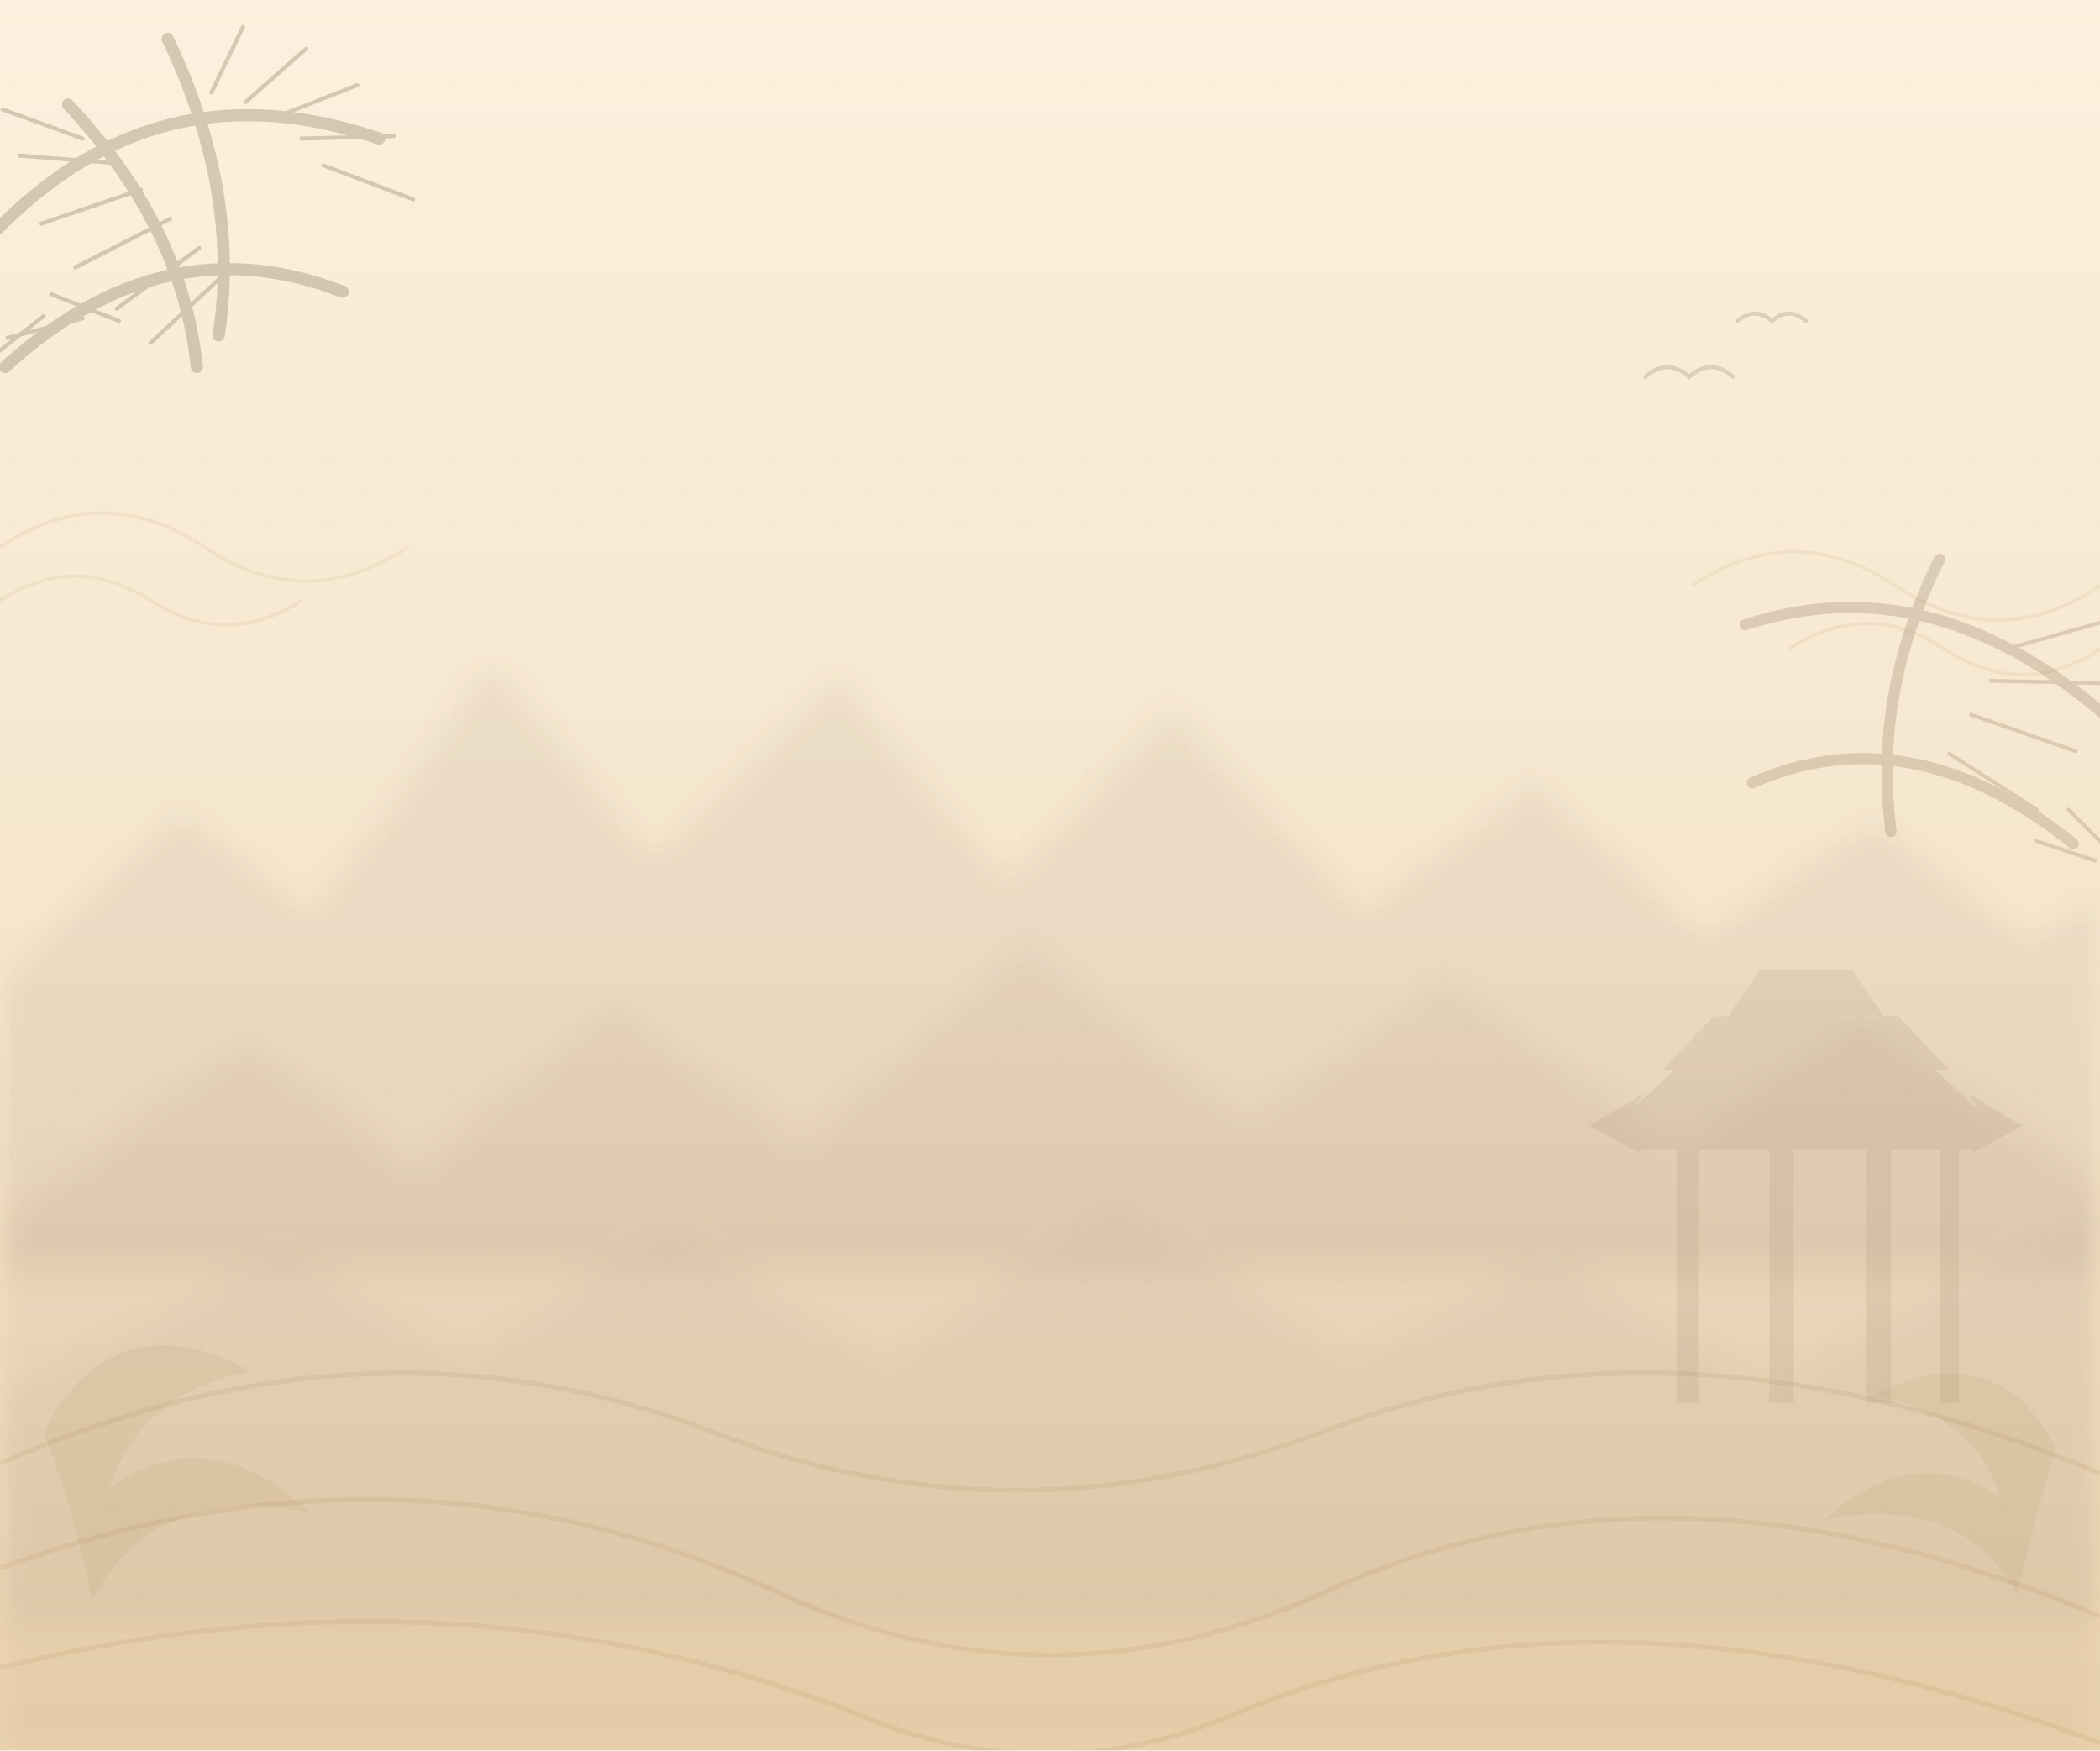
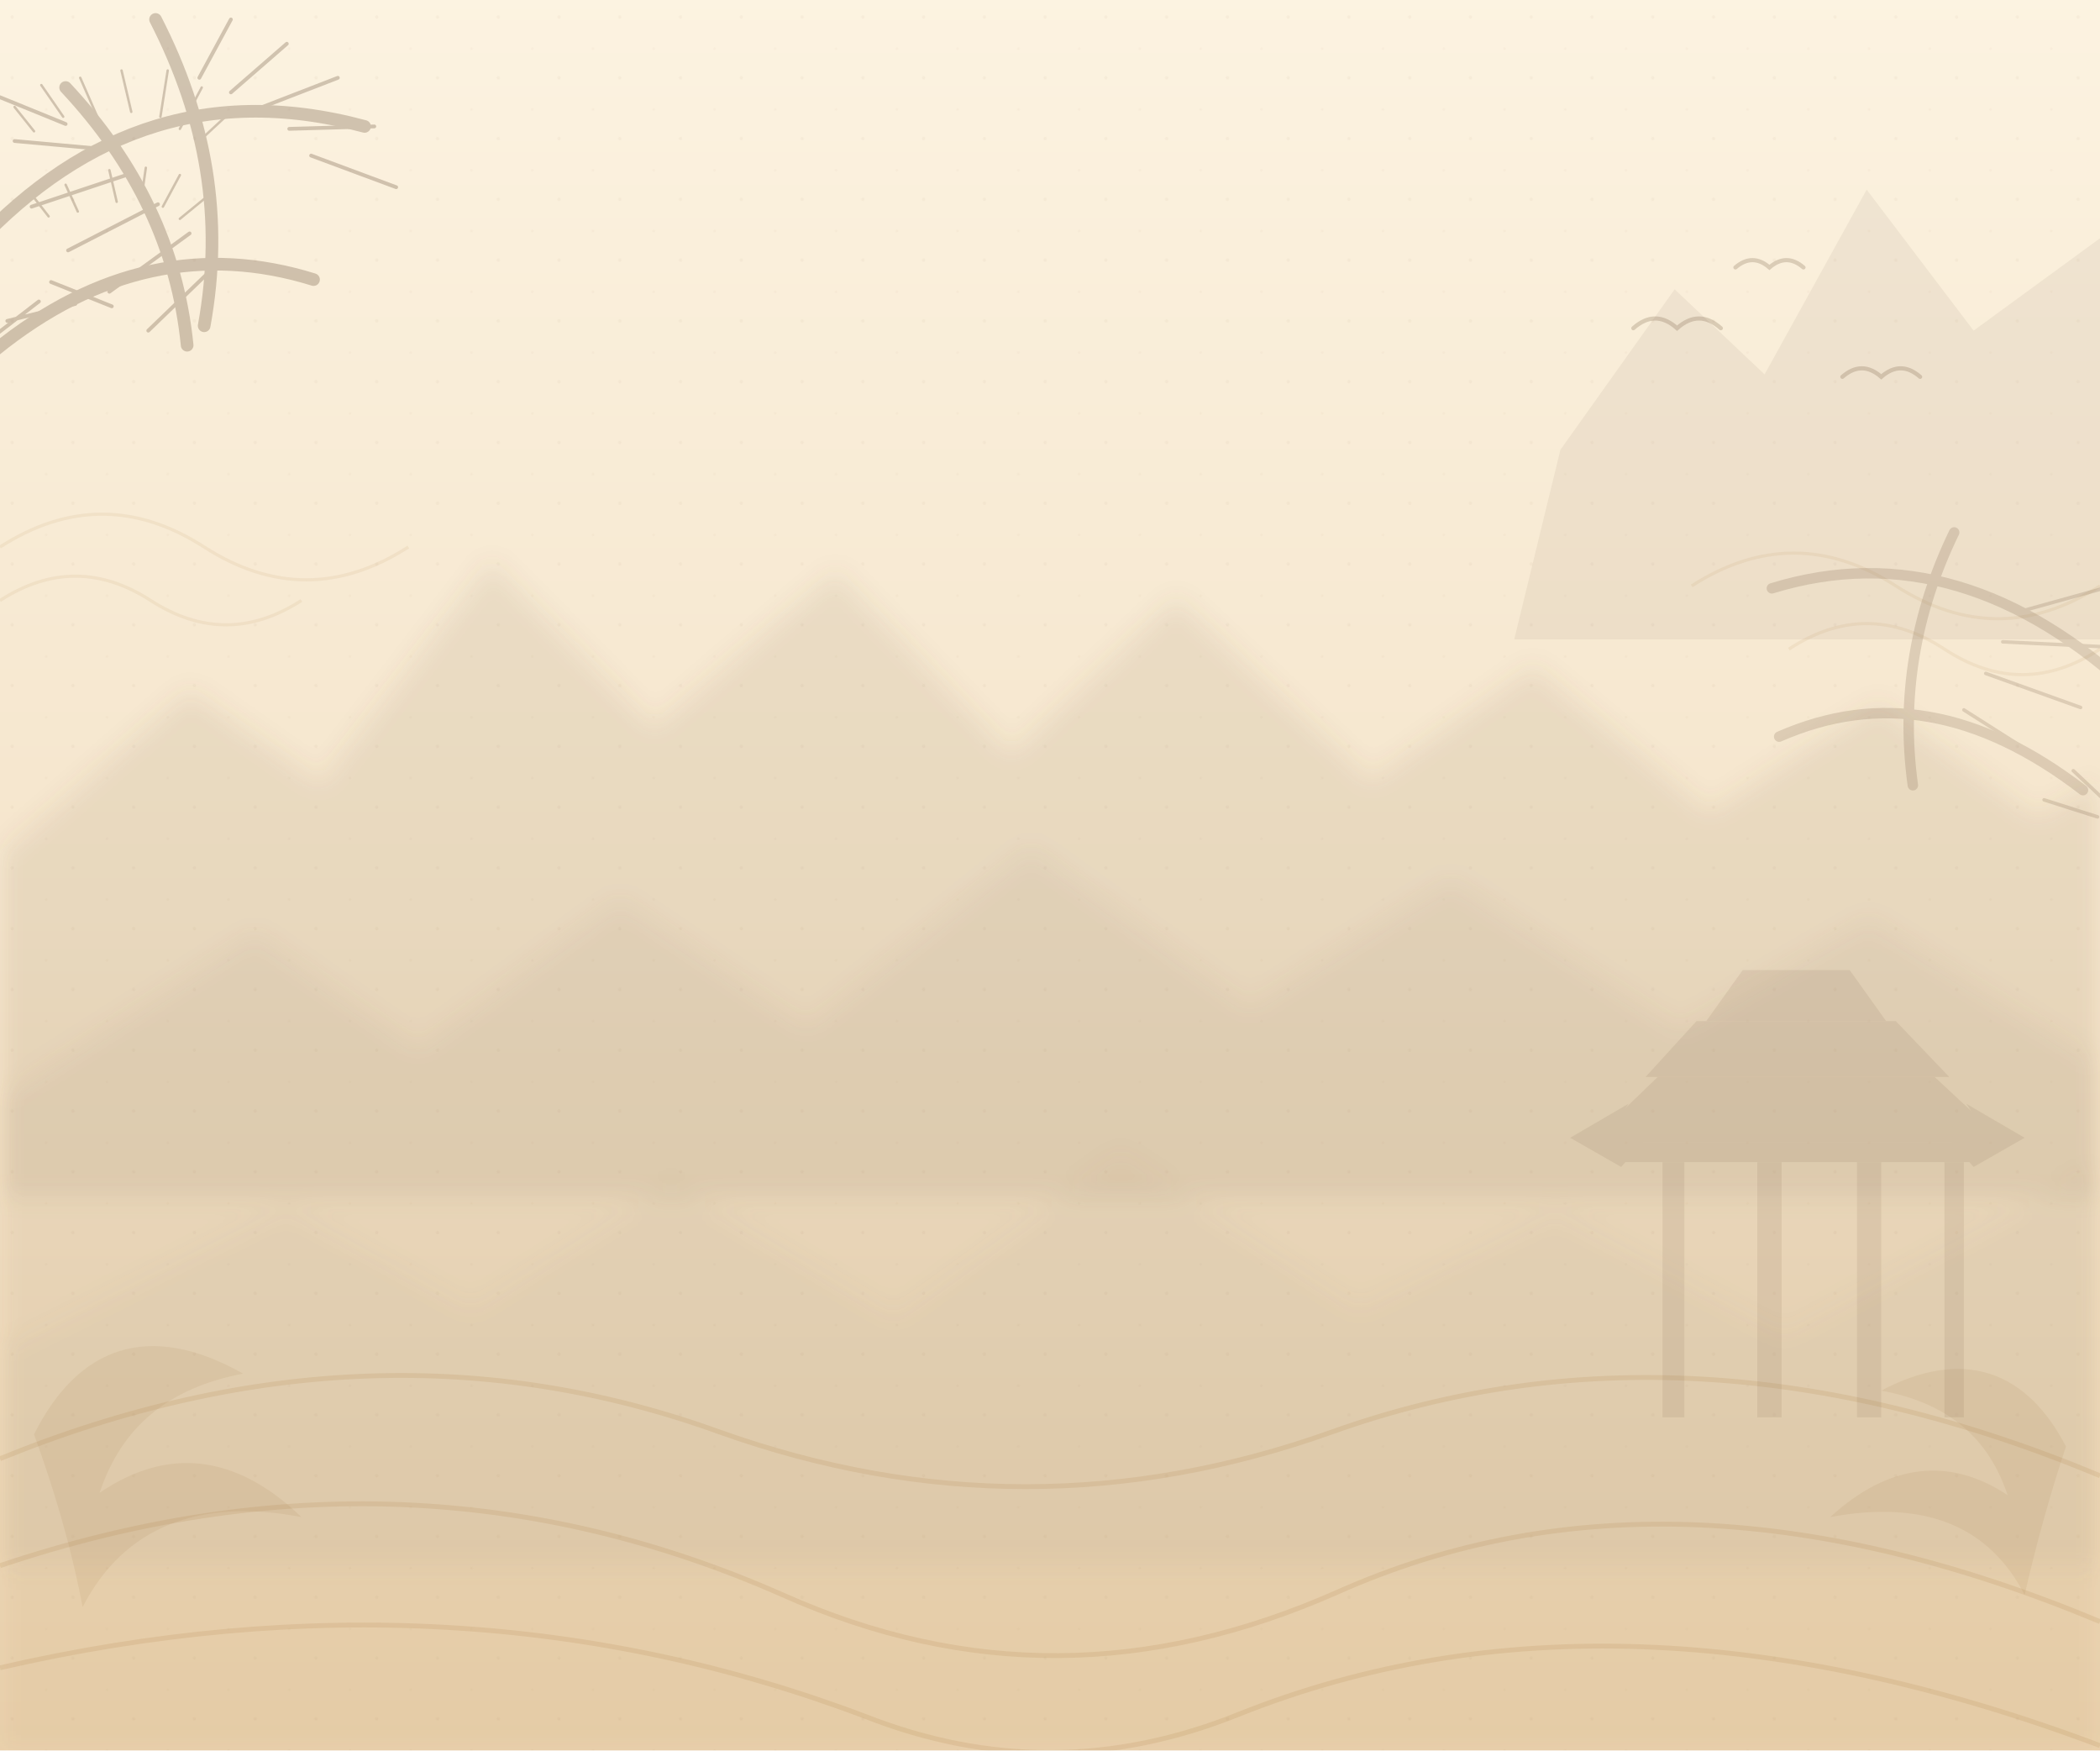
<svg xmlns="http://www.w3.org/2000/svg" viewBox="0 0 864 720" preserveAspectRatio="xMidYMid slice">
  <defs>
    <linearGradient id="paper" x1="0" y1="0" x2="0" y2="1">
-       <stop stop-color="#fbf1de" />
-       <stop offset=".55" stop-color="#f5e5cc" />
-       <stop offset="1" stop-color="#ead1ad" />
+       <stop stop-color="#fcf3e1" />
+       <stop offset=".52" stop-color="#f5e5cc" />
+       <stop offset="1" stop-color="#ead0aa" />
    </linearGradient>
    <filter id="blur">
-       <feGaussianBlur stdDeviation="5.6" />
+       <feGaussianBlur stdDeviation="5" />
    </filter>
-     <pattern id="grain" width="26" height="26" patternUnits="userSpaceOnUse">
-       <circle cx="5" cy="7" r=".7" fill="#83592f" opacity=".035" />
-       <circle cx="20" cy="21" r=".55" fill="#83592f" opacity=".026" />
+     <pattern id="grain" width="25" height="25" patternUnits="userSpaceOnUse">
+       <circle cx="5" cy="7" r=".7" fill="#82572e" opacity=".04" />
+       <circle cx="19" cy="20" r=".55" fill="#82572e" opacity=".028" />
    </pattern>
  </defs>
  <rect width="864" height="720" fill="url(#paper)" />
  <rect width="864" height="720" fill="url(#grain)" />
-   <g fill="#81705a" filter="url(#blur)">
-     <path opacity=".10" d="M0 405L74 333l54 43 74-103 67 79 76-73 69 83 68-70 79 83 70-54 70 65 70-49 63 51 104-64v200H0z" />
-     <path opacity=".075" d="M0 501l102-73 69 53 82-68 77 58 92-82 91 72 82-58 94 67 77-50 98 66 100-52v234H0z" />
-     <path opacity=".055" d="M0 576l116-62 76 46 82-57 91 60 93-72 98 70 80-44 94 55 134-79v227H0z" />
+   <g fill="#806d55" filter="url(#blur)">
+     <path opacity=".11" d="M0 352L78 284l54 38 70-91 67 68 75-64 72 75 68-64 80 75 67-47 72 60 70-45 65 47 100-57v213H0z" />
+     <path opacity=".08" d="M0 451l105-67 67 47 83-61 77 52 92-73 90 65 83-52 94 61 78-45 95 59 100-47v255H0z" />
+     <path opacity=".055" d="M0 555l118-59 76 42 82-52 92 55 93-67 98 64 81-40 94 50 130-69v241H0z" />
  </g>
-   <g fill="none" stroke="#5f452e" stroke-linecap="round" opacity=".24">
-     <path stroke-width="5" d="M-12 106C34 53 88 34 156 57M2 151c44-40 90-50 139-31M69 16c20 42 27 82 21 122M28 43c31 33 49 69 53 108" />
-     <path stroke-width="1.65" d="M34 57L1 45M46 67L8 64M58 78L17 92M70 90l-39 20M82 102l-34 25M91 114l-29 27M87 38l13-27M101 42l25-22M114 48l33-13M124 57l38-1M133 68l37 14M18 130l-28 22M34 131l-31 8M49 132l-28-11" />
+   <g fill="none" stroke="#5e432b" stroke-linecap="round" opacity=".27">
+     <path stroke-width="5.2" d="M-14 105C30 56 83 34 150 52M-2 144c42-34 86-43 131-29M64 8c21 41 28 82 20 126M27 36c29 31 46 66 50 106" />
+     <path stroke-width="1.55" d="M27 51L0 40M39 61L6 58M52 72L13 85M65 84L28 103M78 96l-33 24M89 109l-28 27M82 32l13-24M95 38l23-20M108 44l31-12M119 53l35-1M128 64l35 13M16 124l-26 20M31 125l-28 7M46 126l-25-10" />
+     <g stroke-width="1">
+       <path d="M6 44l8 10m3-19 9 13m7-16 7 16m10-19 4 17m15-17-3 19m17-12-9 17m22-8-14 13M13 80l7 9m7-13 5 11m13-17 3 13m12-14-2 14m16-11-7 13m18-4-11 9" />
+     </g>
  </g>
-   <g fill="none" stroke="#5f452e" stroke-linecap="round" opacity=".18">
-     <path stroke-width="4.6" d="M878 305c-52-50-105-66-160-48m135 90c-45-36-89-44-132-25m77-92c-18 36-25 73-20 112" />
-     <path stroke-width="1.55" d="M829 266l39-11m-49 25 45 1m-53 13 43 15m-52 1 36 23M851 333l18 18m-31-5 24 8" />
+   <g fill="#725d47" opacity=".08">
+     <path d="M642 185l47-66 37 35 42-76 44 58 52-38v165H623z" />
  </g>
-   <g fill="#75573b" opacity=".095">
-     <path d="M675 465h135v8H675z" />
-     <path d="M689 440h107l27 25H662z" />
-     <path d="M705 418h76l21 22h-118z" />
-     <path d="M724 399h38l13 19h-64z" />
-     <rect x="690" y="473" width="9" height="104" />
-     <rect x="728" y="473" width="10" height="104" />
-     <rect x="768" y="473" width="10" height="104" />
-     <rect x="798" y="473" width="8" height="104" />
-     <path d="M654 463l22-13-8 13 20-5-14 16zm178 0-22-13 8 13-20-5 14 16z" />
+   <g fill="none" stroke="#684d32" stroke-width="1.7" opacity=".22" stroke-linecap="round">
+     <path d="M672 135q9-8 18 0q9-8 18 0M714 110q7-6 14 0q7-6 14 0M758 155q8-7 16 0q8-7 16 0" />
  </g>
-   <g fill="#9f7540" opacity=".09">
-     <path d="M18 589c18-35 47-46 85-25-30 6-49 21-58 48 27-19 55-16 82 10-42-8-72 4-89 36-5-25-12-48-20-69z" />
-     <path d="M846 596c-15-30-41-40-75-22 27 5 44 18 52 42-23-16-48-13-72 9 37-7 64 3 79 31 5-22 10-42 16-60z" />
+   <g fill="none" stroke="#5c432c" stroke-linecap="round" opacity=".17">
+     <path stroke-width="4.3" d="M879 286c-48-45-98-60-150-44m128 83c-43-33-84-40-125-22m72-84c-16 33-22 68-17 104" />
+     <path stroke-width="1.45" d="M833 251l36-10m-45 23 41 2m-48 11 39 14m-48 1 33 21M853 317l17 16m-29-4 22 7" />
  </g>
-   <g fill="none" stroke="#6b5136" stroke-width="1.7" opacity=".19" stroke-linecap="round">
-     <path d="M677 155q9-8 18 0q9-8 18 0M715 132q7-6 14 0q7-6 14 0" />
+   <g fill="#705137" opacity=".105">
+     <path d="M667 470h144v8H667z" />
+     <path d="M682 443h114l29 27H654z" />
+     <path d="M698 420h82l22 23H677z" />
+     <path d="M717 399h44l15 21h-74z" />
+     <rect x="684" y="478" width="9" height="105" />
+     <rect x="723" y="478" width="10" height="105" />
+     <rect x="764" y="478" width="10" height="105" />
+     <rect x="800" y="478" width="8" height="105" />
+     <path d="M646 468l24-14-9 14 21-5-15 17zm187 0-24-14 9 14-21-5 15 17z" />
  </g>
-   <g fill="none" stroke="#aa7d42" stroke-width="2" opacity=".13">
-     <path d="M0 602c102-45 200-49 293-13 83 32 167 32 251 0 97-37 203-32 320 17" />
-     <path d="M0 645c112-41 219-37 320 10 76 35 151 34 227-1 94-43 200-39 317 11" />
-     <path d="M0 686c126-31 245-24 355 20 51 21 102 21 153-1 103-43 221-39 356 12" />
+   <g fill="#9a703a" opacity=".10">
+     <path d="M14 590c18-36 47-47 86-25-31 6-50 22-59 49 28-19 56-16 83 10-42-8-73 4-90 37-5-26-12-49-20-71z" />
+     <path d="M850 595c-16-31-42-41-76-23 27 5 44 19 52 43-24-16-49-13-73 9 38-7 65 3 80 32 5-22 11-43 17-61z" />
  </g>
-   <g fill="none" stroke="#ac8148" stroke-width="1.4" opacity=".10">
-     <path d="M0 225q42-28 84 0t84 0M696 241q42-28 84 0t84 0" />
+   <g fill="none" stroke="#a97a3c" stroke-width="2" opacity=".15">
+     <path d="M0 600c103-42 202-45 296-11 84 30 168 30 252 0 98-35 203-29 316 18" />
+     <path d="M0 644c113-38 220-33 322 12 76 34 151 33 228-1 94-42 199-36 314 12" />
+     <path d="M0 686c126-29 245-22 356 20 51 20 102 20 154-1 103-41 221-37 354 13" />
+   </g>
+   <g fill="none" stroke="#ad8148" stroke-width="1.3" opacity=".10">
+     <path d="M0 225q42-27 84 0t84 0M696 241q42-27 84 0t84 0" />
    <path d="M0 247q31-20 62 0t62 0M736 267q32-21 64 0t64 0" />
  </g>
</svg>
